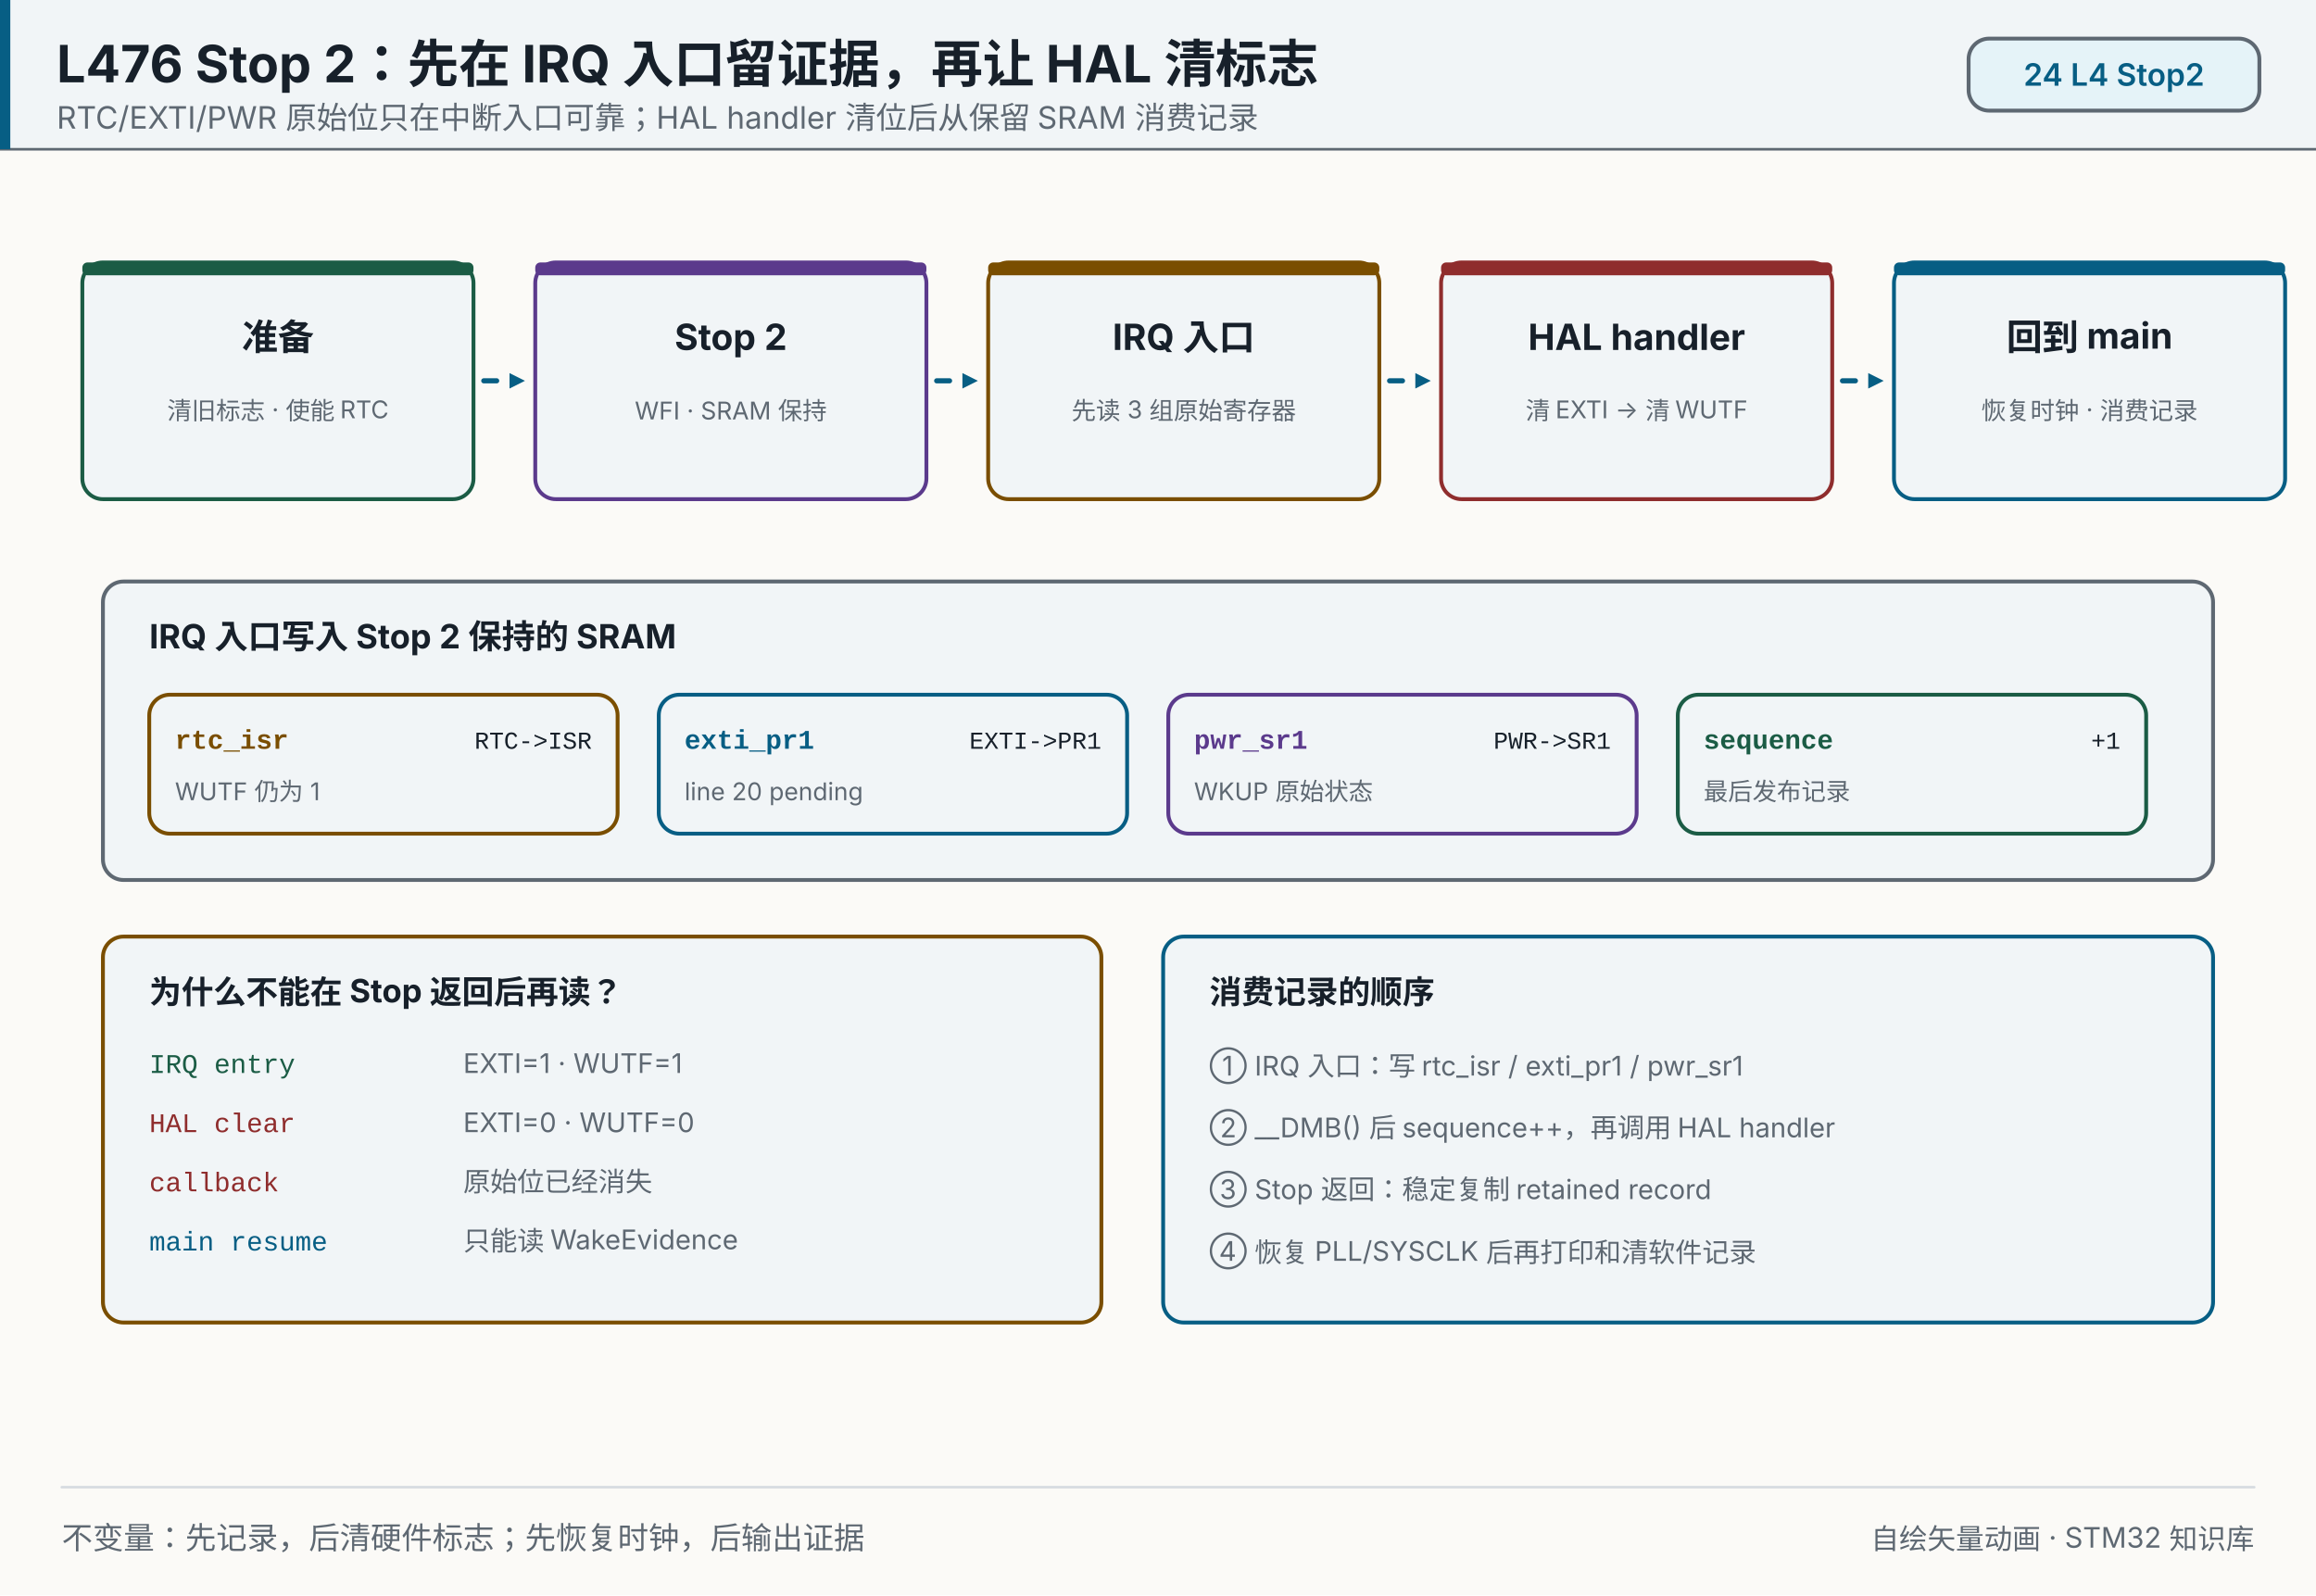
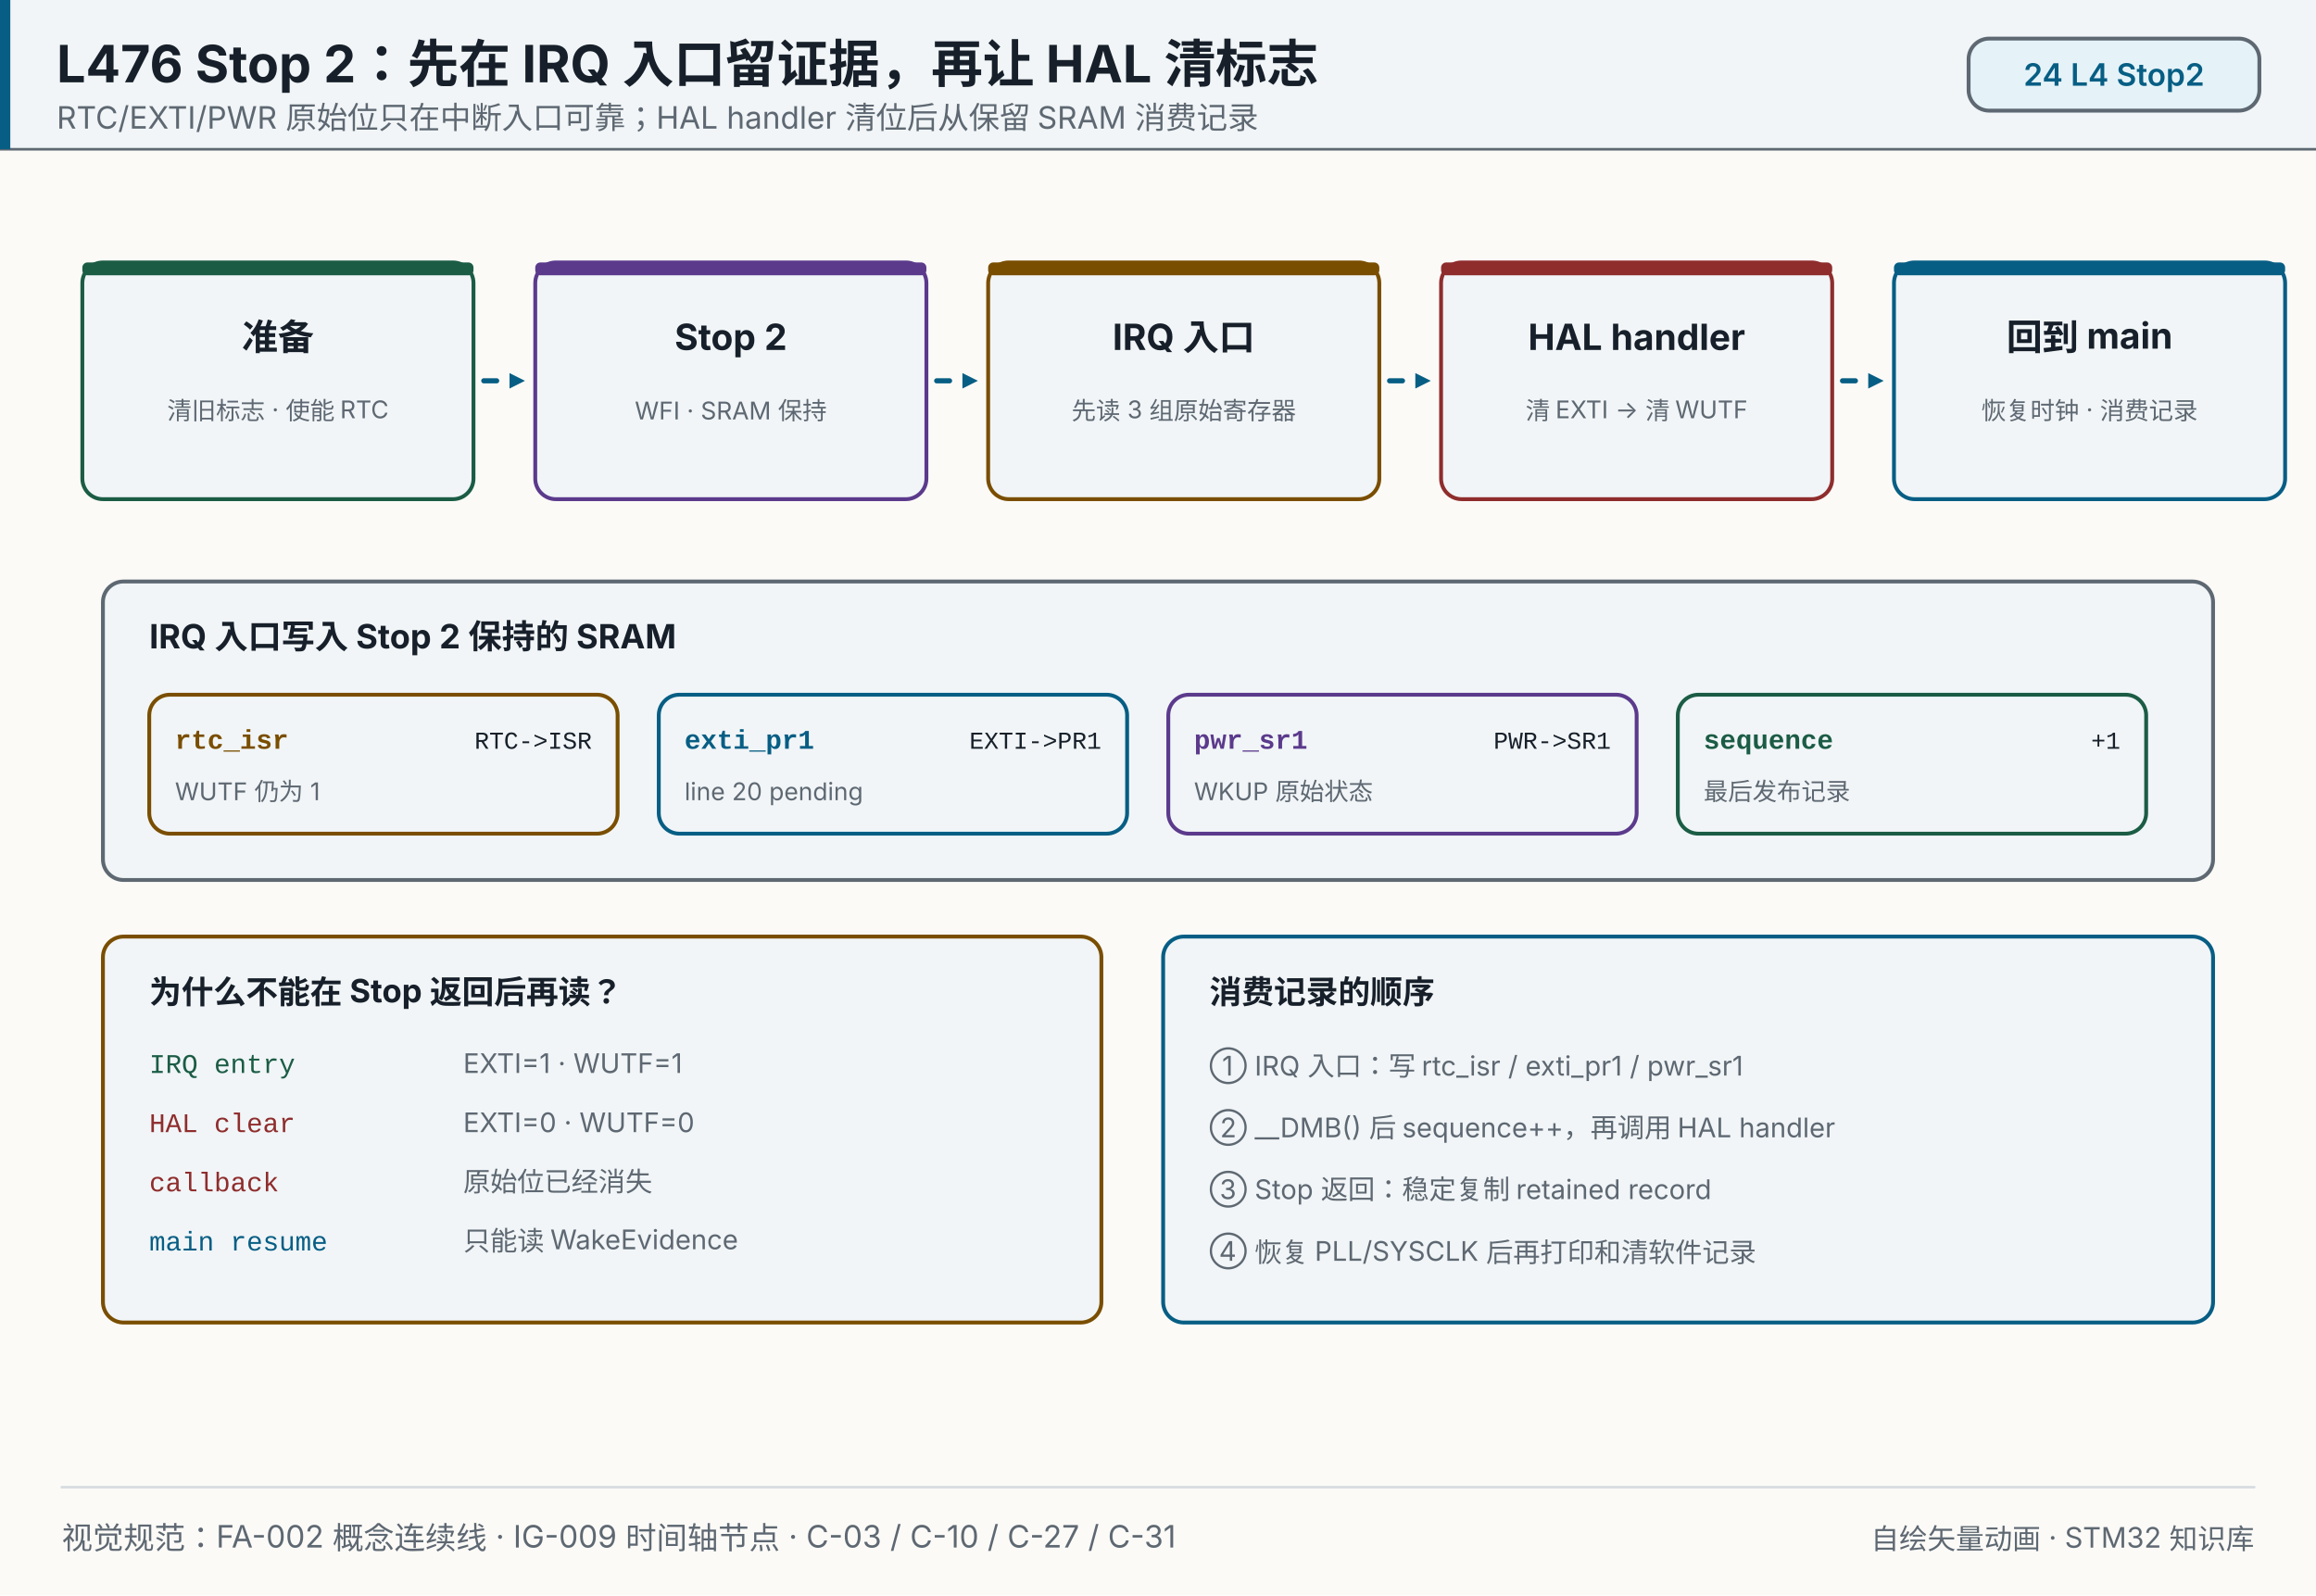
<svg xmlns="http://www.w3.org/2000/svg" width="900" height="620" viewBox="0 0 900 620" role="img" aria-label="L476 Stop 2：先在 IRQ 入口留证据，再让 HAL 清标志">
  <style>
@keyframes ev0-sq{0%,0.00%{opacity:0.42}0.30%,15.60%{opacity:1.0}15.90%,100%{opacity:0.42}}
.ev0{animation:ev0-sq 6.0s linear infinite;}
@keyframes ev1-sq{0%,20.00%{opacity:0.42}20.30%,35.60%{opacity:1.0}35.90%,100%{opacity:0.42}}
.ev1{animation:ev1-sq 6.0s linear infinite;}
@keyframes ev2-sq{0%,40.00%{opacity:0.42}40.30%,55.60%{opacity:1.0}55.90%,100%{opacity:0.42}}
.ev2{animation:ev2-sq 6.0s linear infinite;}
@keyframes ev3-sq{0%,60.00%{opacity:0.42}60.30%,75.60%{opacity:1.0}75.90%,100%{opacity:0.42}}
.ev3{animation:ev3-sq 6.0s linear infinite;}
@keyframes ev4-sq{0%,80.00%{opacity:0.42}80.30%,95.60%{opacity:1.0}95.90%,100%{opacity:0.42}}
.ev4{animation:ev4-sq 6.0s linear infinite;}

.ev-flow{stroke-dasharray:5 8;animation:ev-flow-flow 1.2s linear infinite;}@keyframes ev-flow-flow{from{stroke-dashoffset:0}to{stroke-dashoffset:-13px}}
@media (prefers-reduced-motion: reduce){*{animation:none!important}}
</style>
  <rect x="0" y="0" width="900" height="620" fill="#fbfaf7" />
  <rect x="0" y="0" width="900" height="58" fill="#f1f5f7" opacity="1" />
  <line x1="0" y1="58" x2="900" y2="58" stroke="#5e6872" stroke-width="1" stroke-linecap="round" opacity="1" />
  <rect x="0" y="0" width="4" height="58" fill="#075e84" opacity="1" />
  <text x="22" y="32" font-size="20" fill="#17202a" text-anchor="start" opacity="1" font-family="'PingFang SC','Hiragino Sans GB','Microsoft YaHei',system-ui,-apple-system,'Segoe UI',sans-serif" font-weight="700">L476 Stop 2：先在 IRQ 入口留证据，再让 HAL 清标志</text>
  <text x="22" y="50" font-size="12" fill="#5e6872" text-anchor="start" opacity="1" font-family="'PingFang SC','Hiragino Sans GB','Microsoft YaHei',system-ui,-apple-system,'Segoe UI',sans-serif">RTC/EXTI/PWR 原始位只在中断入口可靠；HAL handler 清位后从保留 SRAM 消费记录</text>
  <rect x="765" y="15" width="113" height="28" fill="#e5f3f8" opacity="1" rx="8" stroke="#5e6872" stroke-width="1.5" />
  <text x="821.5" y="33.32" font-size="12" fill="#075e84" text-anchor="middle" opacity="1" font-family="'PingFang SC','Hiragino Sans GB','Microsoft YaHei',system-ui,-apple-system,'Segoe UI',sans-serif" font-weight="600">24 L4 Stop2</text>
  <rect x="32" y="102" width="152" height="92" fill="#f1f5f7" opacity="1" rx="8" stroke="#1b5c45" stroke-width="1.5" class="ev0" />
  <rect x="32" y="102" width="152" height="5" fill="#1b5c45" opacity="1" rx="2" />
  <text x="108" y="136" font-size="14" fill="#17202a" text-anchor="middle" opacity="1" font-family="'PingFang SC','Hiragino Sans GB','Microsoft YaHei',system-ui,-apple-system,'Segoe UI',sans-serif" font-weight="700">准备</text>
  <text x="108" y="163" font-size="9.5" fill="#5e6872" text-anchor="middle" opacity="1" font-family="'PingFang SC','Hiragino Sans GB','Microsoft YaHei',system-ui,-apple-system,'Segoe UI',sans-serif">清旧标志 · 使能 RTC</text>
  <line x1="188" y1="148" x2="198" y2="148" stroke="#075e84" stroke-width="2" stroke-linecap="round" opacity="1" class="ev-flow" />
  <polygon points="204.00,148.00 198.00,151.00 198.00,145.00" fill="#075e84" opacity="1" />
  <rect x="208" y="102" width="152" height="92" fill="#f1f5f7" opacity="1" rx="8" stroke="#5b3a8c" stroke-width="1.5" class="ev1" />
  <rect x="208" y="102" width="152" height="5" fill="#5b3a8c" opacity="1" rx="2" />
  <text x="284" y="136" font-size="14" fill="#17202a" text-anchor="middle" opacity="1" font-family="'PingFang SC','Hiragino Sans GB','Microsoft YaHei',system-ui,-apple-system,'Segoe UI',sans-serif" font-weight="700">Stop 2</text>
  <text x="284" y="163" font-size="9.5" fill="#5e6872" text-anchor="middle" opacity="1" font-family="'PingFang SC','Hiragino Sans GB','Microsoft YaHei',system-ui,-apple-system,'Segoe UI',sans-serif">WFI · SRAM 保持</text>
  <line x1="364" y1="148" x2="374" y2="148" stroke="#075e84" stroke-width="2" stroke-linecap="round" opacity="1" class="ev-flow" />
  <polygon points="380.00,148.00 374.00,151.00 374.00,145.00" fill="#075e84" opacity="1" />
  <rect x="384" y="102" width="152" height="92" fill="#f1f5f7" opacity="1" rx="8" stroke="#7a4e00" stroke-width="1.5" class="ev2" />
  <rect x="384" y="102" width="152" height="5" fill="#7a4e00" opacity="1" rx="2" />
  <text x="460" y="136" font-size="14" fill="#17202a" text-anchor="middle" opacity="1" font-family="'PingFang SC','Hiragino Sans GB','Microsoft YaHei',system-ui,-apple-system,'Segoe UI',sans-serif" font-weight="700">IRQ 入口</text>
  <text x="460" y="163" font-size="9.5" fill="#5e6872" text-anchor="middle" opacity="1" font-family="'PingFang SC','Hiragino Sans GB','Microsoft YaHei',system-ui,-apple-system,'Segoe UI',sans-serif">先读 3 组原始寄存器</text>
  <line x1="540" y1="148" x2="550" y2="148" stroke="#075e84" stroke-width="2" stroke-linecap="round" opacity="1" class="ev-flow" />
  <polygon points="556.00,148.00 550.00,151.00 550.00,145.00" fill="#075e84" opacity="1" />
  <rect x="560" y="102" width="152" height="92" fill="#f1f5f7" opacity="1" rx="8" stroke="#8f2d2d" stroke-width="1.5" class="ev3" />
  <rect x="560" y="102" width="152" height="5" fill="#8f2d2d" opacity="1" rx="2" />
  <text x="636" y="136" font-size="14" fill="#17202a" text-anchor="middle" opacity="1" font-family="'PingFang SC','Hiragino Sans GB','Microsoft YaHei',system-ui,-apple-system,'Segoe UI',sans-serif" font-weight="700">HAL handler</text>
  <text x="636" y="163" font-size="9.5" fill="#5e6872" text-anchor="middle" opacity="1" font-family="'PingFang SC','Hiragino Sans GB','Microsoft YaHei',system-ui,-apple-system,'Segoe UI',sans-serif">清 EXTI → 清 WUTF</text>
  <line x1="716" y1="148" x2="726" y2="148" stroke="#075e84" stroke-width="2" stroke-linecap="round" opacity="1" class="ev-flow" />
  <polygon points="732.00,148.00 726.00,151.00 726.00,145.00" fill="#075e84" opacity="1" />
  <rect x="736" y="102" width="152" height="92" fill="#f1f5f7" opacity="1" rx="8" stroke="#075e84" stroke-width="1.5" class="ev4" />
  <rect x="736" y="102" width="152" height="5" fill="#075e84" opacity="1" rx="2" />
  <text x="812" y="136" font-size="14" fill="#17202a" text-anchor="middle" opacity="1" font-family="'PingFang SC','Hiragino Sans GB','Microsoft YaHei',system-ui,-apple-system,'Segoe UI',sans-serif" font-weight="700">回到 main</text>
  <text x="812" y="163" font-size="9.5" fill="#5e6872" text-anchor="middle" opacity="1" font-family="'PingFang SC','Hiragino Sans GB','Microsoft YaHei',system-ui,-apple-system,'Segoe UI',sans-serif">恢复时钟 · 消费记录</text>
  <rect x="40" y="226" width="820" height="116" fill="#f1f5f7" opacity="1" rx="8" stroke="#5e6872" stroke-width="1.5" />
  <text x="58" y="252" font-size="13" fill="#17202a" text-anchor="start" opacity="1" font-family="'PingFang SC','Hiragino Sans GB','Microsoft YaHei',system-ui,-apple-system,'Segoe UI',sans-serif" font-weight="700">IRQ 入口写入 Stop 2 保持的 SRAM</text>
  <rect x="58" y="270" width="182" height="54" fill="#f1f5f7" opacity="1" rx="8" stroke="#7a4e00" stroke-width="1.5" />
  <text x="68" y="291" font-size="10.5" fill="#7a4e00" text-anchor="start" opacity="1" font-family="ui-monospace,SFMono-Regular,'JetBrains Mono',Consolas,'Courier New',monospace" font-weight="700">rtc_isr</text>
  <text x="230" y="291" font-size="9.5" fill="#17202a" text-anchor="end" opacity="1" font-family="ui-monospace,SFMono-Regular,'JetBrains Mono',Consolas,'Courier New',monospace">RTC-&gt;ISR</text>
  <text x="68" y="311" font-size="9.5" fill="#5e6872" text-anchor="start" opacity="1" font-family="'PingFang SC','Hiragino Sans GB','Microsoft YaHei',system-ui,-apple-system,'Segoe UI',sans-serif">WUTF 仍为 1</text>
  <rect x="256" y="270" width="182" height="54" fill="#f1f5f7" opacity="1" rx="8" stroke="#075e84" stroke-width="1.5" />
  <text x="266" y="291" font-size="10.5" fill="#075e84" text-anchor="start" opacity="1" font-family="ui-monospace,SFMono-Regular,'JetBrains Mono',Consolas,'Courier New',monospace" font-weight="700">exti_pr1</text>
  <text x="428" y="291" font-size="9.5" fill="#17202a" text-anchor="end" opacity="1" font-family="ui-monospace,SFMono-Regular,'JetBrains Mono',Consolas,'Courier New',monospace">EXTI-&gt;PR1</text>
  <text x="266" y="311" font-size="9.5" fill="#5e6872" text-anchor="start" opacity="1" font-family="'PingFang SC','Hiragino Sans GB','Microsoft YaHei',system-ui,-apple-system,'Segoe UI',sans-serif">line 20 pending</text>
  <rect x="454" y="270" width="182" height="54" fill="#f1f5f7" opacity="1" rx="8" stroke="#5b3a8c" stroke-width="1.5" />
  <text x="464" y="291" font-size="10.5" fill="#5b3a8c" text-anchor="start" opacity="1" font-family="ui-monospace,SFMono-Regular,'JetBrains Mono',Consolas,'Courier New',monospace" font-weight="700">pwr_sr1</text>
  <text x="626" y="291" font-size="9.5" fill="#17202a" text-anchor="end" opacity="1" font-family="ui-monospace,SFMono-Regular,'JetBrains Mono',Consolas,'Courier New',monospace">PWR-&gt;SR1</text>
  <text x="464" y="311" font-size="9.5" fill="#5e6872" text-anchor="start" opacity="1" font-family="'PingFang SC','Hiragino Sans GB','Microsoft YaHei',system-ui,-apple-system,'Segoe UI',sans-serif">WKUP 原始状态</text>
  <rect x="652" y="270" width="182" height="54" fill="#f1f5f7" opacity="1" rx="8" stroke="#1b5c45" stroke-width="1.5" />
  <text x="662" y="291" font-size="10.5" fill="#1b5c45" text-anchor="start" opacity="1" font-family="ui-monospace,SFMono-Regular,'JetBrains Mono',Consolas,'Courier New',monospace" font-weight="700">sequence</text>
  <text x="824" y="291" font-size="9.5" fill="#17202a" text-anchor="end" opacity="1" font-family="ui-monospace,SFMono-Regular,'JetBrains Mono',Consolas,'Courier New',monospace">+1</text>
  <text x="662" y="311" font-size="9.5" fill="#5e6872" text-anchor="start" opacity="1" font-family="'PingFang SC','Hiragino Sans GB','Microsoft YaHei',system-ui,-apple-system,'Segoe UI',sans-serif">最后发布记录</text>
  <rect x="40" y="364" width="388" height="150" fill="#f1f5f7" opacity="1" rx="8" stroke="#7a4e00" stroke-width="1.5" />
  <text x="58" y="390" font-size="12.5" fill="#17202a" text-anchor="start" opacity="1" font-family="'PingFang SC','Hiragino Sans GB','Microsoft YaHei',system-ui,-apple-system,'Segoe UI',sans-serif" font-weight="700">为什么不能在 Stop 返回后再读？</text>
  <text x="58" y="417" font-size="10.5" fill="#1b5c45" text-anchor="start" opacity="1" font-family="ui-monospace,SFMono-Regular,'JetBrains Mono',Consolas,'Courier New',monospace">IRQ entry</text>
  <text x="180" y="417" font-size="10.5" fill="#5e6872" text-anchor="start" opacity="1" font-family="'PingFang SC','Hiragino Sans GB','Microsoft YaHei',system-ui,-apple-system,'Segoe UI',sans-serif">EXTI=1 · WUTF=1</text>
  <text x="58" y="440" font-size="10.5" fill="#8f2d2d" text-anchor="start" opacity="1" font-family="ui-monospace,SFMono-Regular,'JetBrains Mono',Consolas,'Courier New',monospace">HAL clear</text>
  <text x="180" y="440" font-size="10.5" fill="#5e6872" text-anchor="start" opacity="1" font-family="'PingFang SC','Hiragino Sans GB','Microsoft YaHei',system-ui,-apple-system,'Segoe UI',sans-serif">EXTI=0 · WUTF=0</text>
  <text x="58" y="463" font-size="10.5" fill="#8f2d2d" text-anchor="start" opacity="1" font-family="ui-monospace,SFMono-Regular,'JetBrains Mono',Consolas,'Courier New',monospace">callback</text>
  <text x="180" y="463" font-size="10.5" fill="#5e6872" text-anchor="start" opacity="1" font-family="'PingFang SC','Hiragino Sans GB','Microsoft YaHei',system-ui,-apple-system,'Segoe UI',sans-serif">原始位已经消失</text>
  <text x="58" y="486" font-size="10.5" fill="#075e84" text-anchor="start" opacity="1" font-family="ui-monospace,SFMono-Regular,'JetBrains Mono',Consolas,'Courier New',monospace">main resume</text>
  <text x="180" y="486" font-size="10.5" fill="#5e6872" text-anchor="start" opacity="1" font-family="'PingFang SC','Hiragino Sans GB','Microsoft YaHei',system-ui,-apple-system,'Segoe UI',sans-serif">只能读 WakeEvidence</text>
  <rect x="452" y="364" width="408" height="150" fill="#f1f5f7" opacity="1" rx="8" stroke="#075e84" stroke-width="1.5" />
  <text x="470" y="390" font-size="12.5" fill="#17202a" text-anchor="start" opacity="1" font-family="'PingFang SC','Hiragino Sans GB','Microsoft YaHei',system-ui,-apple-system,'Segoe UI',sans-serif" font-weight="700">消费记录的顺序</text>
  <text x="470" y="418" font-size="10.5" fill="#5e6872" text-anchor="start" opacity="1" font-family="'PingFang SC','Hiragino Sans GB','Microsoft YaHei',system-ui,-apple-system,'Segoe UI',sans-serif">① IRQ 入口：写 rtc_isr / exti_pr1 / pwr_sr1</text>
  <text x="470" y="442" font-size="10.5" fill="#5e6872" text-anchor="start" opacity="1" font-family="'PingFang SC','Hiragino Sans GB','Microsoft YaHei',system-ui,-apple-system,'Segoe UI',sans-serif">② __DMB() 后 sequence++，再调用 HAL handler</text>
  <text x="470" y="466" font-size="10.5" fill="#5e6872" text-anchor="start" opacity="1" font-family="'PingFang SC','Hiragino Sans GB','Microsoft YaHei',system-ui,-apple-system,'Segoe UI',sans-serif">③ Stop 返回：稳定复制 retained record</text>
  <text x="470" y="490" font-size="10.5" fill="#5e6872" text-anchor="start" opacity="1" font-family="'PingFang SC','Hiragino Sans GB','Microsoft YaHei',system-ui,-apple-system,'Segoe UI',sans-serif">④ 恢复 PLL/SYSCLK 后再打印和清软件记录</text>
  <line x1="24" y1="578" x2="876" y2="578" stroke="#d7dce1" stroke-width="1" stroke-linecap="round" opacity="1" />
-   <text x="24" y="602" font-size="12" fill="#5e6872" text-anchor="start" opacity="1" font-family="'PingFang SC','Hiragino Sans GB','Microsoft YaHei',system-ui,-apple-system,'Segoe UI',sans-serif">不变量：先记录，后清硬件标志；先恢复时钟，后输出证据</text>
+   <text x="24" y="602" font-size="12" fill="#5e6872" text-anchor="start" opacity="1" font-family="'PingFang SC','Hiragino Sans GB','Microsoft YaHei',system-ui,-apple-system,'Segoe UI',sans-serif">视觉规范：FA-002 概念连续线 · IG-009 时间轴节点 · C-03 / C-10 / C-27 / C-31</text>
  <text x="876" y="602" font-size="11" fill="#5e6872" text-anchor="end" opacity="1" font-family="'PingFang SC','Hiragino Sans GB','Microsoft YaHei',system-ui,-apple-system,'Segoe UI',sans-serif">自绘矢量动画 · STM32 知识库</text>
</svg>
